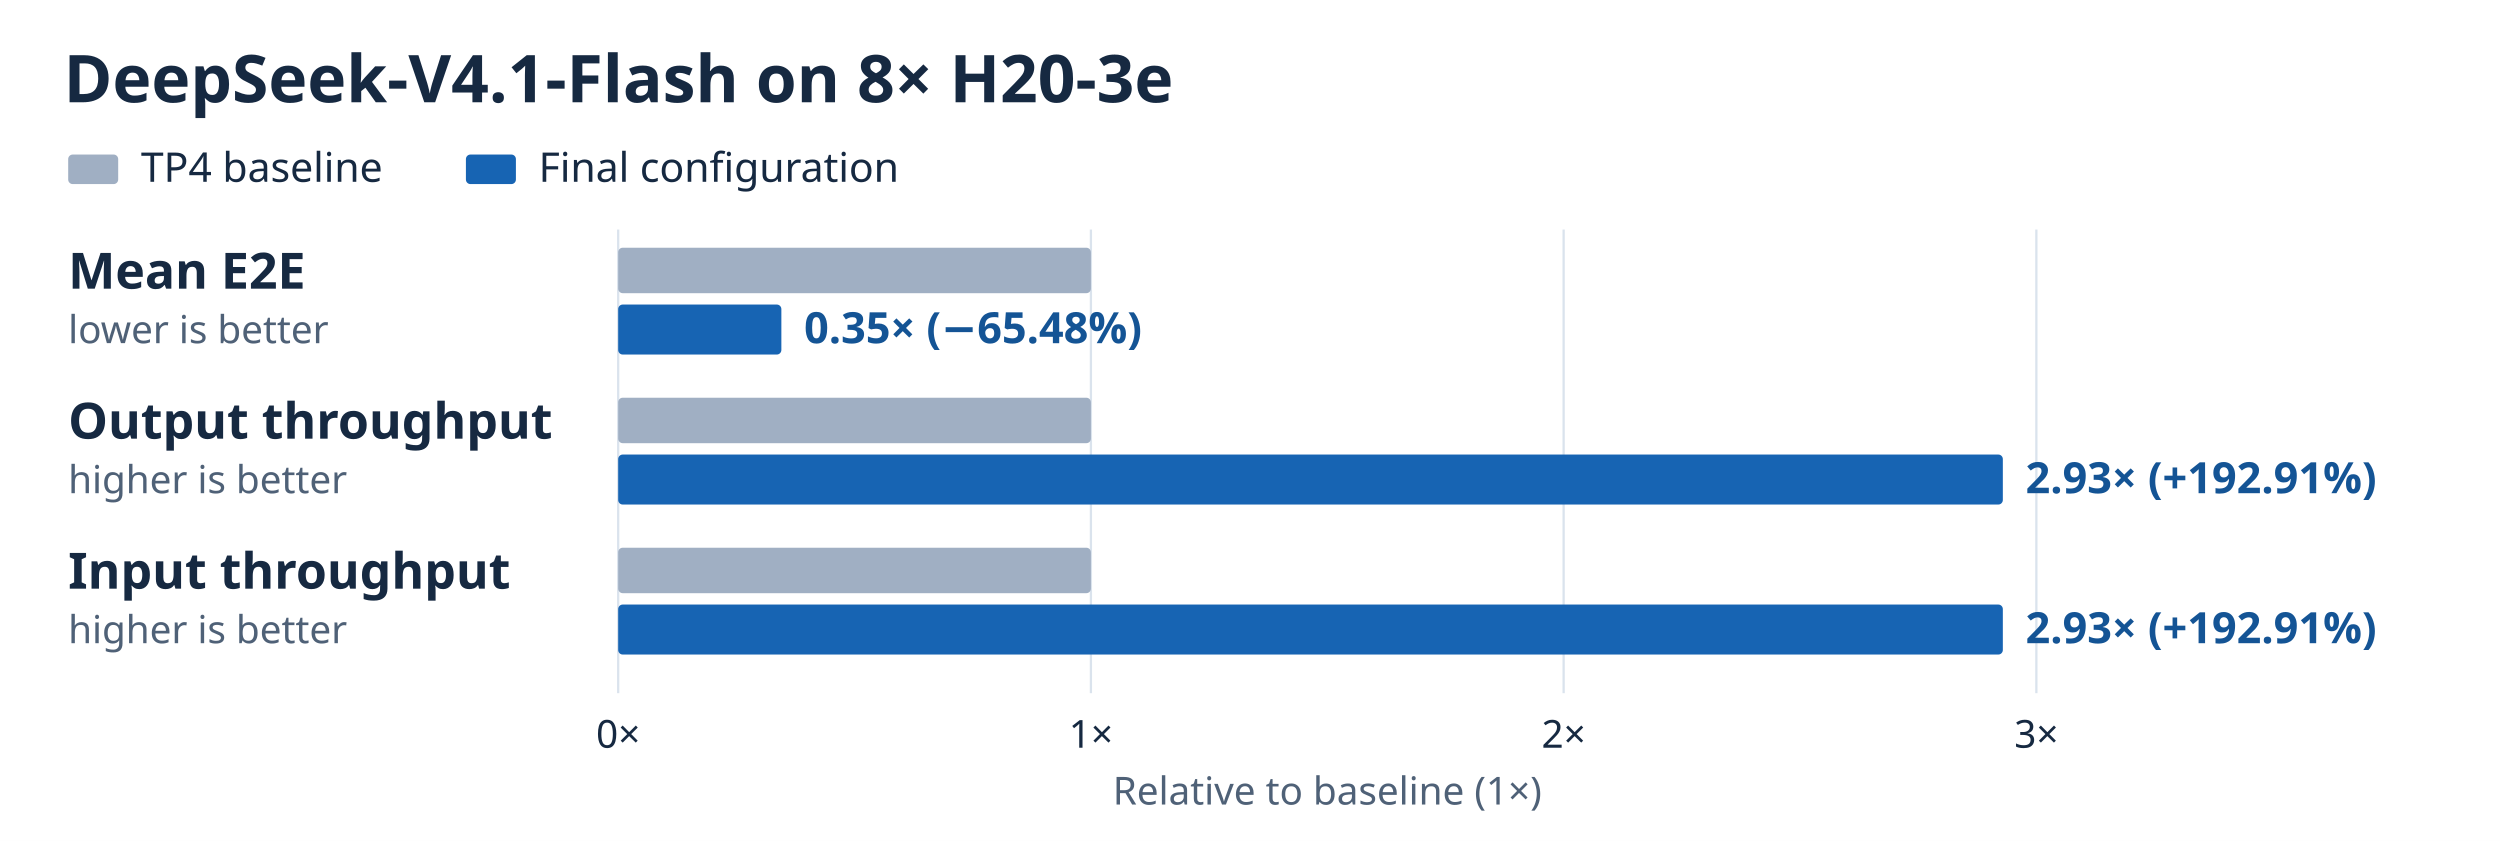
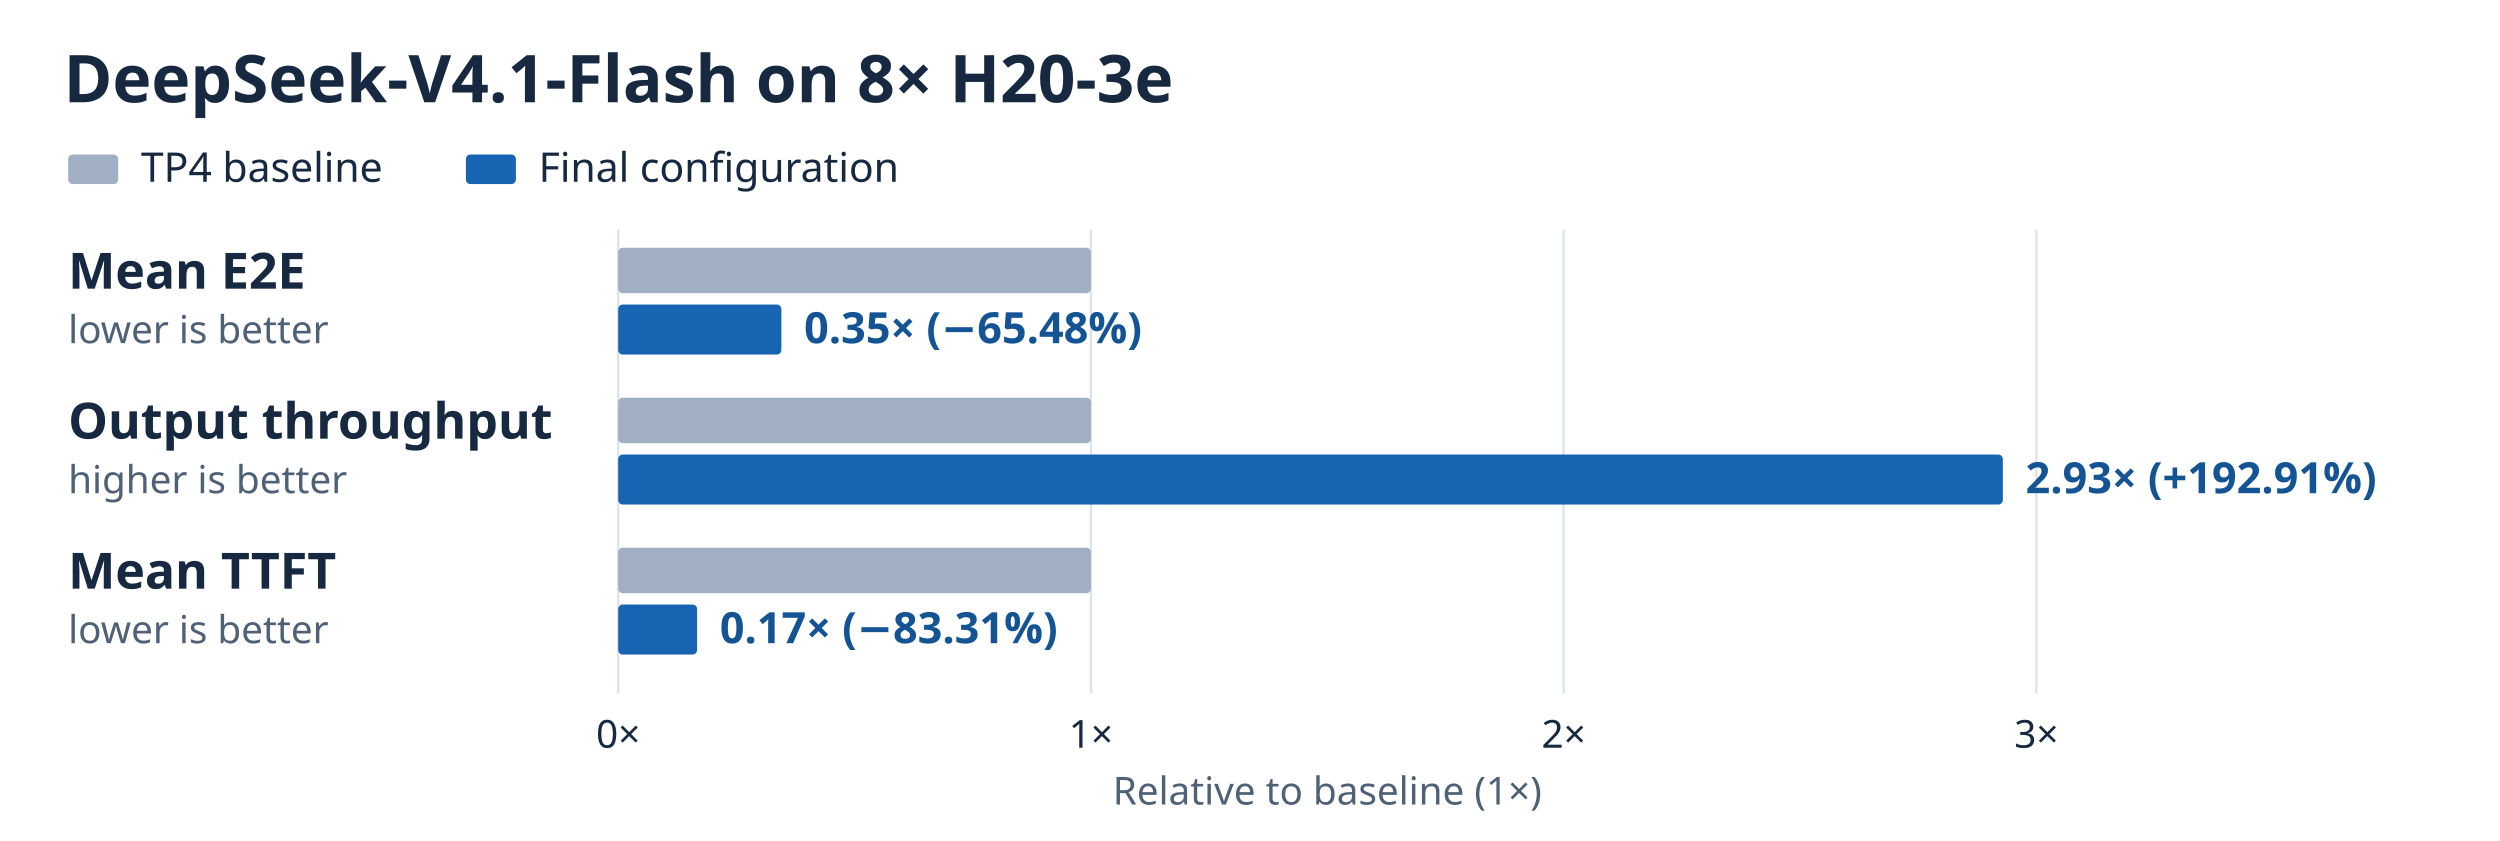
<svg xmlns="http://www.w3.org/2000/svg" width="1100" height="370" viewBox="0 0 1100 370" role="img" aria-labelledby="title desc">
  <rect width="1100" height="370" fill="#fff" />
  <g font-family="system-ui, sans-serif" fill="#162941">
    <text x="28" y="45" font-size="29" font-weight="700">DeepSeek-V4.1-Flash on 8× H20-3e</text>
    <rect x="30" y="68" width="22" height="13" rx="2" fill="#a0afc3" />
    <text x="62" y="80" font-size="18">TP4 baseline</text>
    <rect x="205" y="68" width="22" height="13" rx="2" fill="#1764b3" />
    <text x="237" y="80" font-size="18">Final configuration</text>
    <path d="M272 101v204" stroke="#dae3ed" />
    <text x="272" y="329" font-size="17" text-anchor="middle">0×</text>
    <path d="M480 101v204" stroke="#dae3ed" />
    <text x="480" y="329" font-size="17" text-anchor="middle">1×</text>
    <path d="M688 101v204" stroke="#dae3ed" />
    <text x="688" y="329" font-size="17" text-anchor="middle">2×</text>
    <path d="M896 101v204" stroke="#dae3ed" />
    <text x="896" y="329" font-size="17" text-anchor="middle">3×</text>
    <text x="30" y="127" font-size="22" font-weight="650">Mean E2E</text>
    <text x="30" y="151" font-size="17" fill="#4f6177">lower is better</text>
    <rect x="272" y="109" width="208" height="20" rx="2" fill="#a0afc3" />
    <rect x="272" y="134" width="71.80" height="22" rx="2" fill="#1764b3" />
    <text x="353.80" y="151" font-size="19" font-weight="700" fill="#145495">0.35× (−65.48%)</text>
    <text x="30" y="193" font-size="22" font-weight="650">Output throughput</text>
    <text x="30" y="217" font-size="17" fill="#4f6177">higher is better</text>
    <rect x="272" y="175" width="208" height="20" rx="2" fill="#a0afc3" />
    <rect x="272" y="200" width="609.25" height="22" rx="2" fill="#1764b3" />
    <text x="891.25" y="217" font-size="19" font-weight="700" fill="#145495">2.93× (+192.91%)</text>
-     <text x="30" y="259" font-size="22" font-weight="650">Input throughput</text>
-     <text x="30" y="283" font-size="17" fill="#4f6177">higher is better</text>
+     <text x="30" y="259" font-size="22" font-weight="650">Mean TTFT</text>
+     <text x="30" y="283" font-size="17" fill="#4f6177">lower is better</text>
    <rect x="272" y="241" width="208" height="20" rx="2" fill="#a0afc3" />
-     <rect x="272" y="266" width="609.25" height="22" rx="2" fill="#1764b3" />
-     <text x="891.25" y="283" font-size="19" font-weight="700" fill="#145495">2.93× (+192.91%)</text>
+     <rect x="272" y="266" width="34.72" height="22" rx="2" fill="#1764b3" />
+     <text x="316.72" y="283" font-size="19" font-weight="700" fill="#145495">0.17× (−83.31%)</text>
    <text x="584" y="354" font-size="17" text-anchor="middle" fill="#4f6177">Relative to baseline (1×)</text>
  </g>
</svg>
